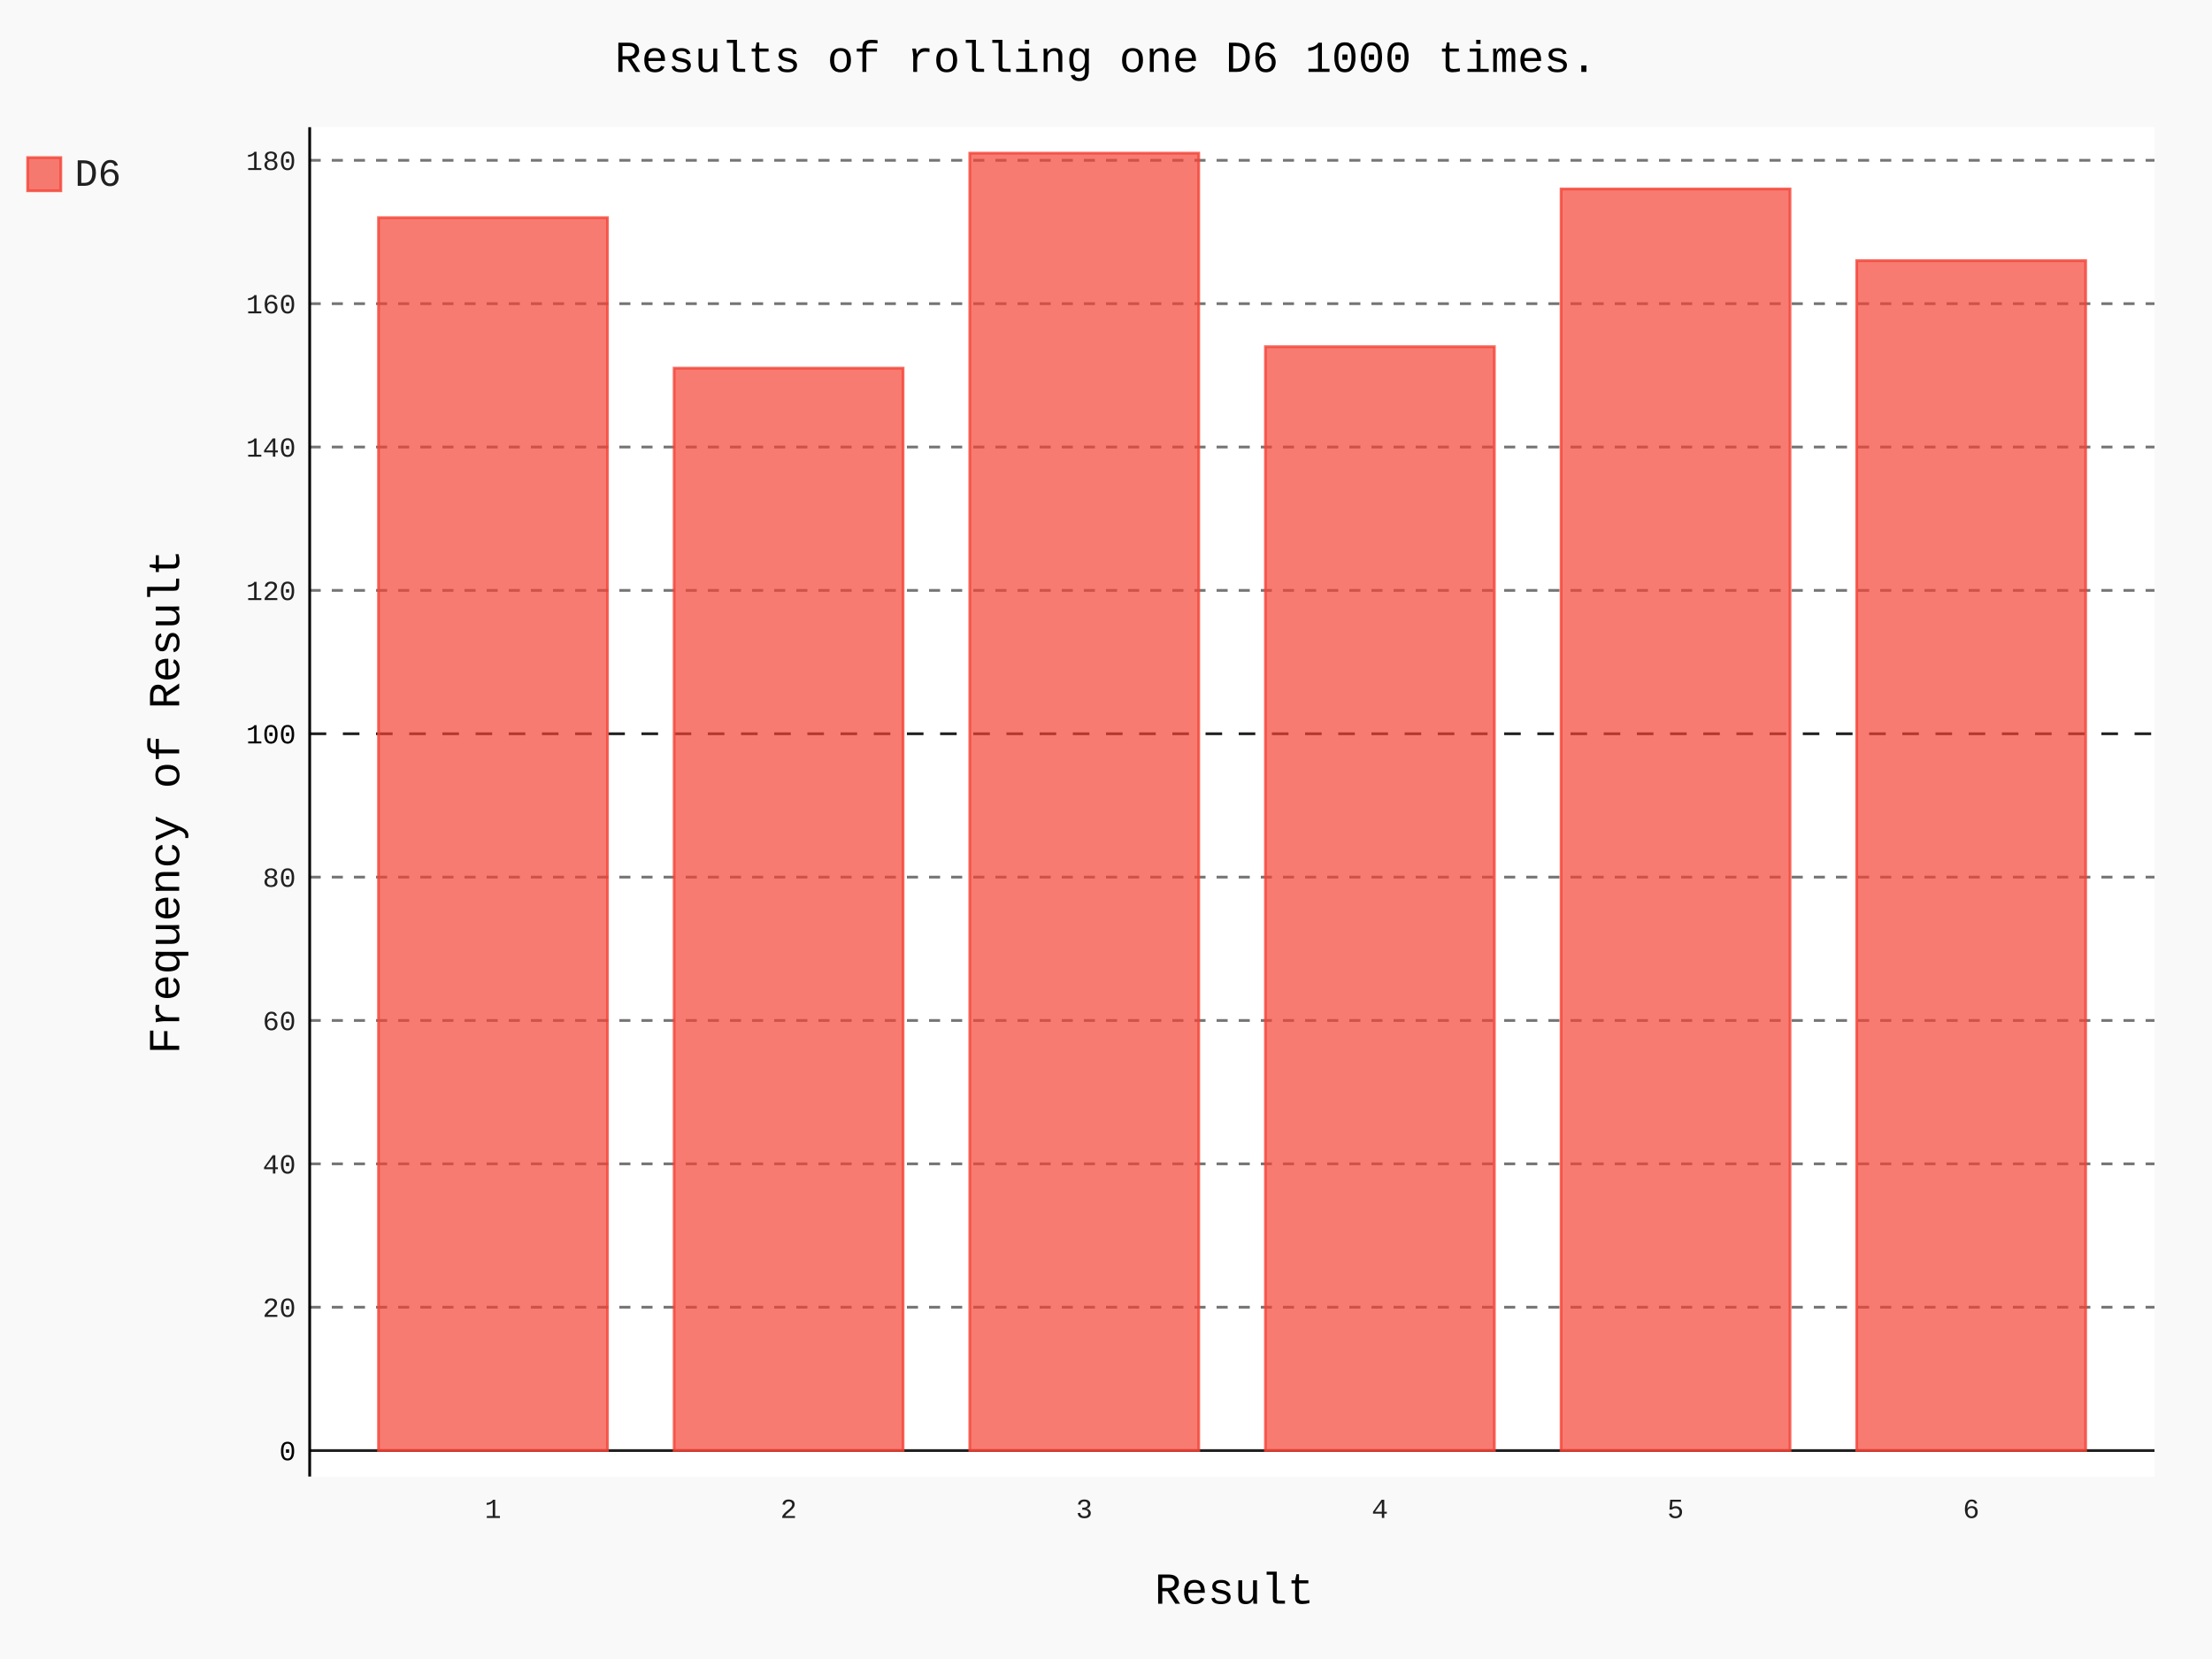
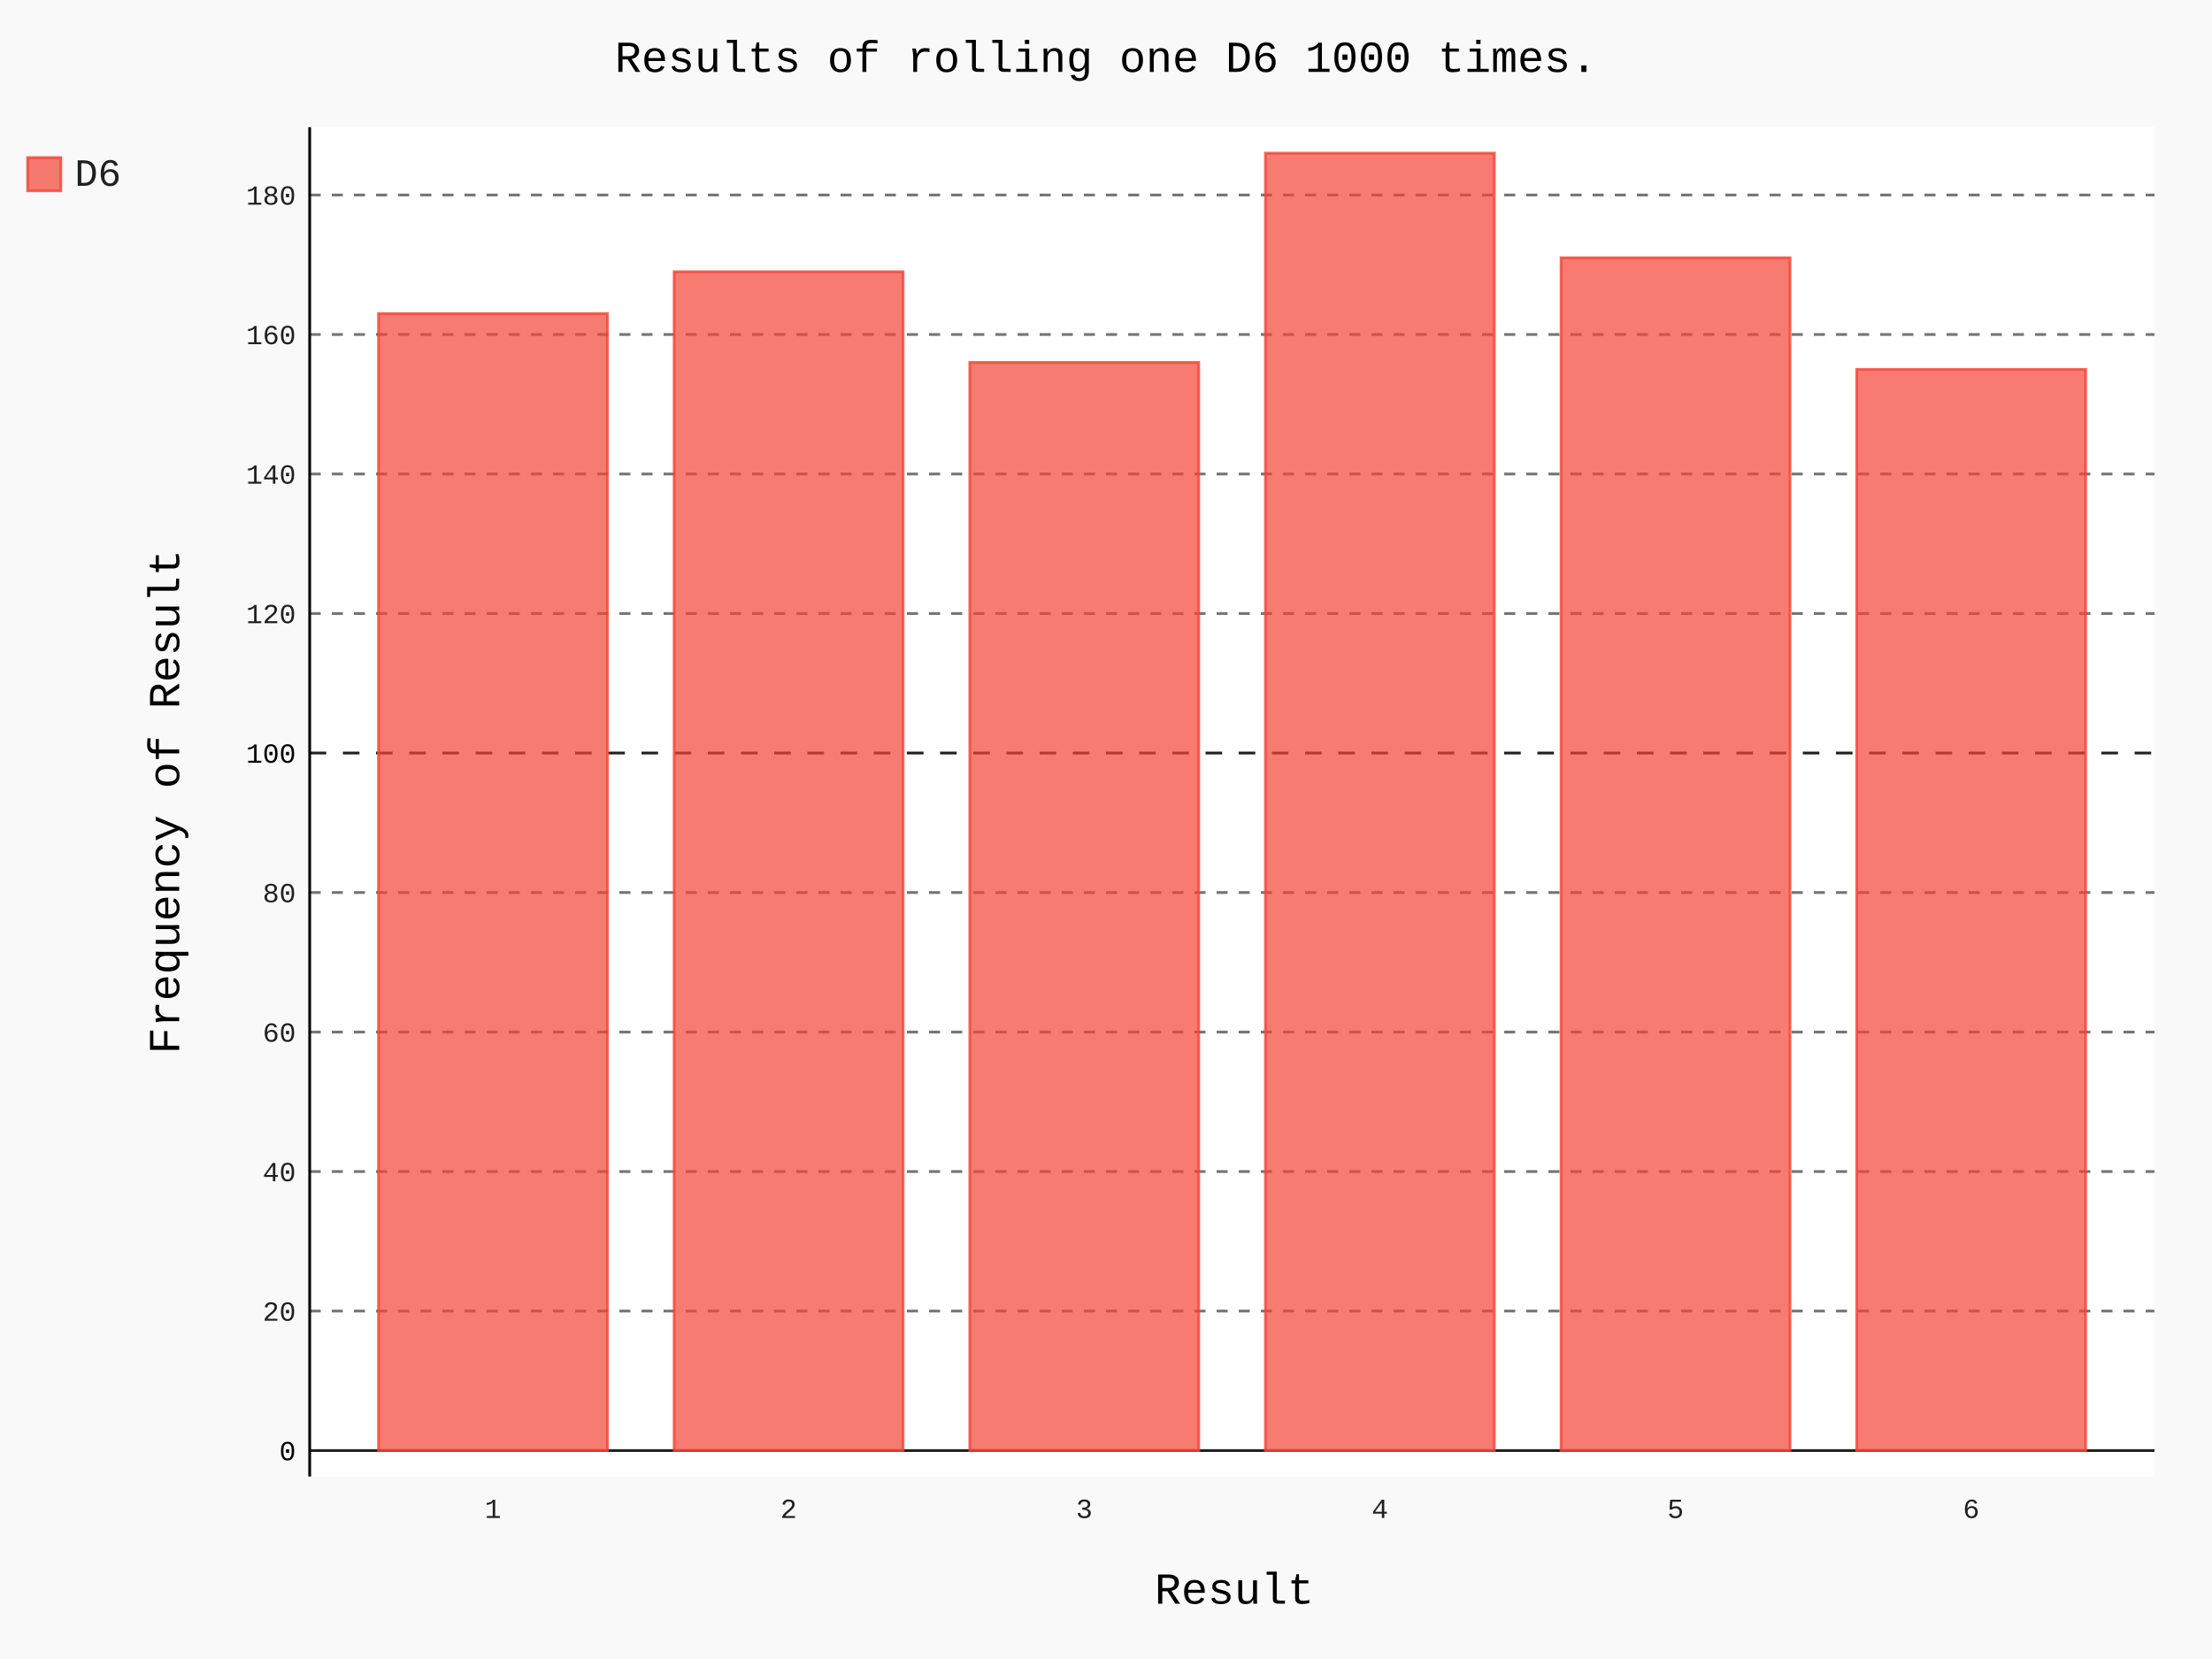
- <svg xmlns="http://www.w3.org/2000/svg" id="chart-8aa0cceb-64d6-4240-af38-b9059bd88fdc" class="pygal-chart" viewBox="0 0 800 600">
+ <svg xmlns="http://www.w3.org/2000/svg" id="chart-88e4ccd8-67be-4bfa-b9bb-3baad5807742" class="pygal-chart" viewBox="0 0 800 600">
  <defs>
-     <style type="text/css">#chart-8aa0cceb-64d6-4240-af38-b9059bd88fdc{-webkit-user-select:none;-webkit-font-smoothing:antialiased;font-family:Consolas,"Liberation Mono",Menlo,Courier,monospace}#chart-8aa0cceb-64d6-4240-af38-b9059bd88fdc .title{font-family:Consolas,"Liberation Mono",Menlo,Courier,monospace;font-size:16px}#chart-8aa0cceb-64d6-4240-af38-b9059bd88fdc .legends .legend text{font-family:Consolas,"Liberation Mono",Menlo,Courier,monospace;font-size:14px}#chart-8aa0cceb-64d6-4240-af38-b9059bd88fdc .axis text{font-family:Consolas,"Liberation Mono",Menlo,Courier,monospace;font-size:10px}#chart-8aa0cceb-64d6-4240-af38-b9059bd88fdc .axis text.major{font-family:Consolas,"Liberation Mono",Menlo,Courier,monospace;font-size:10px}#chart-8aa0cceb-64d6-4240-af38-b9059bd88fdc .text-overlay text.value{font-family:Consolas,"Liberation Mono",Menlo,Courier,monospace;font-size:16px}#chart-8aa0cceb-64d6-4240-af38-b9059bd88fdc .text-overlay text.label{font-family:Consolas,"Liberation Mono",Menlo,Courier,monospace;font-size:10px}#chart-8aa0cceb-64d6-4240-af38-b9059bd88fdc .tooltip{font-family:Consolas,"Liberation Mono",Menlo,Courier,monospace;font-size:14px}#chart-8aa0cceb-64d6-4240-af38-b9059bd88fdc text.no_data{font-family:Consolas,"Liberation Mono",Menlo,Courier,monospace;font-size:64px}
- #chart-8aa0cceb-64d6-4240-af38-b9059bd88fdc{background-color:rgba(249,249,249,1)}#chart-8aa0cceb-64d6-4240-af38-b9059bd88fdc path,#chart-8aa0cceb-64d6-4240-af38-b9059bd88fdc line,#chart-8aa0cceb-64d6-4240-af38-b9059bd88fdc rect,#chart-8aa0cceb-64d6-4240-af38-b9059bd88fdc circle{-webkit-transition:150ms;-moz-transition:150ms;transition:150ms}#chart-8aa0cceb-64d6-4240-af38-b9059bd88fdc .graph &gt; .background{fill:rgba(249,249,249,1)}#chart-8aa0cceb-64d6-4240-af38-b9059bd88fdc .plot &gt; .background{fill:rgba(255,255,255,1)}#chart-8aa0cceb-64d6-4240-af38-b9059bd88fdc .graph{fill:rgba(0,0,0,.87)}#chart-8aa0cceb-64d6-4240-af38-b9059bd88fdc text.no_data{fill:rgba(0,0,0,1)}#chart-8aa0cceb-64d6-4240-af38-b9059bd88fdc .title{fill:rgba(0,0,0,1)}#chart-8aa0cceb-64d6-4240-af38-b9059bd88fdc .legends .legend text{fill:rgba(0,0,0,.87)}#chart-8aa0cceb-64d6-4240-af38-b9059bd88fdc .legends .legend:hover text{fill:rgba(0,0,0,1)}#chart-8aa0cceb-64d6-4240-af38-b9059bd88fdc .axis .line{stroke:rgba(0,0,0,1)}#chart-8aa0cceb-64d6-4240-af38-b9059bd88fdc .axis .guide.line{stroke:rgba(0,0,0,.54)}#chart-8aa0cceb-64d6-4240-af38-b9059bd88fdc .axis .major.line{stroke:rgba(0,0,0,.87)}#chart-8aa0cceb-64d6-4240-af38-b9059bd88fdc .axis text.major{fill:rgba(0,0,0,1)}#chart-8aa0cceb-64d6-4240-af38-b9059bd88fdc .axis.y .guides:hover .guide.line,#chart-8aa0cceb-64d6-4240-af38-b9059bd88fdc .line-graph .axis.x .guides:hover .guide.line,#chart-8aa0cceb-64d6-4240-af38-b9059bd88fdc .stackedline-graph .axis.x .guides:hover .guide.line,#chart-8aa0cceb-64d6-4240-af38-b9059bd88fdc .xy-graph .axis.x .guides:hover .guide.line{stroke:rgba(0,0,0,1)}#chart-8aa0cceb-64d6-4240-af38-b9059bd88fdc .axis .guides:hover text{fill:rgba(0,0,0,1)}#chart-8aa0cceb-64d6-4240-af38-b9059bd88fdc .reactive{fill-opacity:.7;stroke-opacity:.8}#chart-8aa0cceb-64d6-4240-af38-b9059bd88fdc .ci{stroke:rgba(0,0,0,.87)}#chart-8aa0cceb-64d6-4240-af38-b9059bd88fdc .reactive.active,#chart-8aa0cceb-64d6-4240-af38-b9059bd88fdc .active .reactive{fill-opacity:.8;stroke-opacity:.9;stroke-width:4}#chart-8aa0cceb-64d6-4240-af38-b9059bd88fdc .ci .reactive.active{stroke-width:1.5}#chart-8aa0cceb-64d6-4240-af38-b9059bd88fdc .series text{fill:rgba(0,0,0,1)}#chart-8aa0cceb-64d6-4240-af38-b9059bd88fdc .tooltip rect{fill:rgba(255,255,255,1);stroke:rgba(0,0,0,1);-webkit-transition:opacity 150ms;-moz-transition:opacity 150ms;transition:opacity 150ms}#chart-8aa0cceb-64d6-4240-af38-b9059bd88fdc .tooltip .label{fill:rgba(0,0,0,.87)}#chart-8aa0cceb-64d6-4240-af38-b9059bd88fdc .tooltip .label{fill:rgba(0,0,0,.87)}#chart-8aa0cceb-64d6-4240-af38-b9059bd88fdc .tooltip .legend{font-size:.8em;fill:rgba(0,0,0,.54)}#chart-8aa0cceb-64d6-4240-af38-b9059bd88fdc .tooltip .x_label{font-size:.6em;fill:rgba(0,0,0,1)}#chart-8aa0cceb-64d6-4240-af38-b9059bd88fdc .tooltip .xlink{font-size:.5em;text-decoration:underline}#chart-8aa0cceb-64d6-4240-af38-b9059bd88fdc .tooltip .value{font-size:1.5em}#chart-8aa0cceb-64d6-4240-af38-b9059bd88fdc .bound{font-size:.5em}#chart-8aa0cceb-64d6-4240-af38-b9059bd88fdc .max-value{font-size:.75em;fill:rgba(0,0,0,.54)}#chart-8aa0cceb-64d6-4240-af38-b9059bd88fdc .map-element{fill:rgba(255,255,255,1);stroke:rgba(0,0,0,.54) !important}#chart-8aa0cceb-64d6-4240-af38-b9059bd88fdc .map-element .reactive{fill-opacity:inherit;stroke-opacity:inherit}#chart-8aa0cceb-64d6-4240-af38-b9059bd88fdc .color-0,#chart-8aa0cceb-64d6-4240-af38-b9059bd88fdc .color-0 a:visited{stroke:#F44336;fill:#F44336}#chart-8aa0cceb-64d6-4240-af38-b9059bd88fdc .text-overlay .color-0 text{fill:black}
- #chart-8aa0cceb-64d6-4240-af38-b9059bd88fdc text.no_data{text-anchor:middle}#chart-8aa0cceb-64d6-4240-af38-b9059bd88fdc .guide.line{fill:none}#chart-8aa0cceb-64d6-4240-af38-b9059bd88fdc .centered{text-anchor:middle}#chart-8aa0cceb-64d6-4240-af38-b9059bd88fdc .title{text-anchor:middle}#chart-8aa0cceb-64d6-4240-af38-b9059bd88fdc .legends .legend text{fill-opacity:1}#chart-8aa0cceb-64d6-4240-af38-b9059bd88fdc .axis.x text{text-anchor:middle}#chart-8aa0cceb-64d6-4240-af38-b9059bd88fdc .axis.x:not(.web) text[transform]{text-anchor:start}#chart-8aa0cceb-64d6-4240-af38-b9059bd88fdc .axis.x:not(.web) text[transform].backwards{text-anchor:end}#chart-8aa0cceb-64d6-4240-af38-b9059bd88fdc .axis.y text{text-anchor:end}#chart-8aa0cceb-64d6-4240-af38-b9059bd88fdc .axis.y text[transform].backwards{text-anchor:start}#chart-8aa0cceb-64d6-4240-af38-b9059bd88fdc .axis.y2 text{text-anchor:start}#chart-8aa0cceb-64d6-4240-af38-b9059bd88fdc .axis.y2 text[transform].backwards{text-anchor:end}#chart-8aa0cceb-64d6-4240-af38-b9059bd88fdc .axis .guide.line{stroke-dasharray:4,4}#chart-8aa0cceb-64d6-4240-af38-b9059bd88fdc .axis .major.guide.line{stroke-dasharray:6,6}#chart-8aa0cceb-64d6-4240-af38-b9059bd88fdc .horizontal .axis.y .guide.line,#chart-8aa0cceb-64d6-4240-af38-b9059bd88fdc .horizontal .axis.y2 .guide.line,#chart-8aa0cceb-64d6-4240-af38-b9059bd88fdc .vertical .axis.x .guide.line{opacity:0}#chart-8aa0cceb-64d6-4240-af38-b9059bd88fdc .horizontal .axis.always_show .guide.line,#chart-8aa0cceb-64d6-4240-af38-b9059bd88fdc .vertical .axis.always_show .guide.line{opacity:1 !important}#chart-8aa0cceb-64d6-4240-af38-b9059bd88fdc .axis.y .guides:hover .guide.line,#chart-8aa0cceb-64d6-4240-af38-b9059bd88fdc .axis.y2 .guides:hover .guide.line,#chart-8aa0cceb-64d6-4240-af38-b9059bd88fdc .axis.x .guides:hover .guide.line{opacity:1}#chart-8aa0cceb-64d6-4240-af38-b9059bd88fdc .axis .guides:hover text{opacity:1}#chart-8aa0cceb-64d6-4240-af38-b9059bd88fdc .nofill{fill:none}#chart-8aa0cceb-64d6-4240-af38-b9059bd88fdc .subtle-fill{fill-opacity:.2}#chart-8aa0cceb-64d6-4240-af38-b9059bd88fdc .dot{stroke-width:1px;fill-opacity:1}#chart-8aa0cceb-64d6-4240-af38-b9059bd88fdc .dot.active{stroke-width:5px}#chart-8aa0cceb-64d6-4240-af38-b9059bd88fdc .dot.negative{fill:transparent}#chart-8aa0cceb-64d6-4240-af38-b9059bd88fdc text,#chart-8aa0cceb-64d6-4240-af38-b9059bd88fdc tspan{stroke:none !important}#chart-8aa0cceb-64d6-4240-af38-b9059bd88fdc .series text.active{opacity:1}#chart-8aa0cceb-64d6-4240-af38-b9059bd88fdc .tooltip rect{fill-opacity:.95;stroke-width:.5}#chart-8aa0cceb-64d6-4240-af38-b9059bd88fdc .tooltip text{fill-opacity:1}#chart-8aa0cceb-64d6-4240-af38-b9059bd88fdc .showable{visibility:hidden}#chart-8aa0cceb-64d6-4240-af38-b9059bd88fdc .showable.shown{visibility:visible}#chart-8aa0cceb-64d6-4240-af38-b9059bd88fdc .gauge-background{fill:rgba(229,229,229,1);stroke:none}#chart-8aa0cceb-64d6-4240-af38-b9059bd88fdc .bg-lines{stroke:rgba(249,249,249,1);stroke-width:2px}</style>
+     <style type="text/css">#chart-88e4ccd8-67be-4bfa-b9bb-3baad5807742{-webkit-user-select:none;-webkit-font-smoothing:antialiased;font-family:Consolas,"Liberation Mono",Menlo,Courier,monospace}#chart-88e4ccd8-67be-4bfa-b9bb-3baad5807742 .title{font-family:Consolas,"Liberation Mono",Menlo,Courier,monospace;font-size:16px}#chart-88e4ccd8-67be-4bfa-b9bb-3baad5807742 .legends .legend text{font-family:Consolas,"Liberation Mono",Menlo,Courier,monospace;font-size:14px}#chart-88e4ccd8-67be-4bfa-b9bb-3baad5807742 .axis text{font-family:Consolas,"Liberation Mono",Menlo,Courier,monospace;font-size:10px}#chart-88e4ccd8-67be-4bfa-b9bb-3baad5807742 .axis text.major{font-family:Consolas,"Liberation Mono",Menlo,Courier,monospace;font-size:10px}#chart-88e4ccd8-67be-4bfa-b9bb-3baad5807742 .text-overlay text.value{font-family:Consolas,"Liberation Mono",Menlo,Courier,monospace;font-size:16px}#chart-88e4ccd8-67be-4bfa-b9bb-3baad5807742 .text-overlay text.label{font-family:Consolas,"Liberation Mono",Menlo,Courier,monospace;font-size:10px}#chart-88e4ccd8-67be-4bfa-b9bb-3baad5807742 .tooltip{font-family:Consolas,"Liberation Mono",Menlo,Courier,monospace;font-size:14px}#chart-88e4ccd8-67be-4bfa-b9bb-3baad5807742 text.no_data{font-family:Consolas,"Liberation Mono",Menlo,Courier,monospace;font-size:64px}
+ #chart-88e4ccd8-67be-4bfa-b9bb-3baad5807742{background-color:rgba(249,249,249,1)}#chart-88e4ccd8-67be-4bfa-b9bb-3baad5807742 path,#chart-88e4ccd8-67be-4bfa-b9bb-3baad5807742 line,#chart-88e4ccd8-67be-4bfa-b9bb-3baad5807742 rect,#chart-88e4ccd8-67be-4bfa-b9bb-3baad5807742 circle{-webkit-transition:150ms;-moz-transition:150ms;transition:150ms}#chart-88e4ccd8-67be-4bfa-b9bb-3baad5807742 .graph &gt; .background{fill:rgba(249,249,249,1)}#chart-88e4ccd8-67be-4bfa-b9bb-3baad5807742 .plot &gt; .background{fill:rgba(255,255,255,1)}#chart-88e4ccd8-67be-4bfa-b9bb-3baad5807742 .graph{fill:rgba(0,0,0,.87)}#chart-88e4ccd8-67be-4bfa-b9bb-3baad5807742 text.no_data{fill:rgba(0,0,0,1)}#chart-88e4ccd8-67be-4bfa-b9bb-3baad5807742 .title{fill:rgba(0,0,0,1)}#chart-88e4ccd8-67be-4bfa-b9bb-3baad5807742 .legends .legend text{fill:rgba(0,0,0,.87)}#chart-88e4ccd8-67be-4bfa-b9bb-3baad5807742 .legends .legend:hover text{fill:rgba(0,0,0,1)}#chart-88e4ccd8-67be-4bfa-b9bb-3baad5807742 .axis .line{stroke:rgba(0,0,0,1)}#chart-88e4ccd8-67be-4bfa-b9bb-3baad5807742 .axis .guide.line{stroke:rgba(0,0,0,.54)}#chart-88e4ccd8-67be-4bfa-b9bb-3baad5807742 .axis .major.line{stroke:rgba(0,0,0,.87)}#chart-88e4ccd8-67be-4bfa-b9bb-3baad5807742 .axis text.major{fill:rgba(0,0,0,1)}#chart-88e4ccd8-67be-4bfa-b9bb-3baad5807742 .axis.y .guides:hover .guide.line,#chart-88e4ccd8-67be-4bfa-b9bb-3baad5807742 .line-graph .axis.x .guides:hover .guide.line,#chart-88e4ccd8-67be-4bfa-b9bb-3baad5807742 .stackedline-graph .axis.x .guides:hover .guide.line,#chart-88e4ccd8-67be-4bfa-b9bb-3baad5807742 .xy-graph .axis.x .guides:hover .guide.line{stroke:rgba(0,0,0,1)}#chart-88e4ccd8-67be-4bfa-b9bb-3baad5807742 .axis .guides:hover text{fill:rgba(0,0,0,1)}#chart-88e4ccd8-67be-4bfa-b9bb-3baad5807742 .reactive{fill-opacity:.7;stroke-opacity:.8}#chart-88e4ccd8-67be-4bfa-b9bb-3baad5807742 .ci{stroke:rgba(0,0,0,.87)}#chart-88e4ccd8-67be-4bfa-b9bb-3baad5807742 .reactive.active,#chart-88e4ccd8-67be-4bfa-b9bb-3baad5807742 .active .reactive{fill-opacity:.8;stroke-opacity:.9;stroke-width:4}#chart-88e4ccd8-67be-4bfa-b9bb-3baad5807742 .ci .reactive.active{stroke-width:1.5}#chart-88e4ccd8-67be-4bfa-b9bb-3baad5807742 .series text{fill:rgba(0,0,0,1)}#chart-88e4ccd8-67be-4bfa-b9bb-3baad5807742 .tooltip rect{fill:rgba(255,255,255,1);stroke:rgba(0,0,0,1);-webkit-transition:opacity 150ms;-moz-transition:opacity 150ms;transition:opacity 150ms}#chart-88e4ccd8-67be-4bfa-b9bb-3baad5807742 .tooltip .label{fill:rgba(0,0,0,.87)}#chart-88e4ccd8-67be-4bfa-b9bb-3baad5807742 .tooltip .label{fill:rgba(0,0,0,.87)}#chart-88e4ccd8-67be-4bfa-b9bb-3baad5807742 .tooltip .legend{font-size:.8em;fill:rgba(0,0,0,.54)}#chart-88e4ccd8-67be-4bfa-b9bb-3baad5807742 .tooltip .x_label{font-size:.6em;fill:rgba(0,0,0,1)}#chart-88e4ccd8-67be-4bfa-b9bb-3baad5807742 .tooltip .xlink{font-size:.5em;text-decoration:underline}#chart-88e4ccd8-67be-4bfa-b9bb-3baad5807742 .tooltip .value{font-size:1.5em}#chart-88e4ccd8-67be-4bfa-b9bb-3baad5807742 .bound{font-size:.5em}#chart-88e4ccd8-67be-4bfa-b9bb-3baad5807742 .max-value{font-size:.75em;fill:rgba(0,0,0,.54)}#chart-88e4ccd8-67be-4bfa-b9bb-3baad5807742 .map-element{fill:rgba(255,255,255,1);stroke:rgba(0,0,0,.54) !important}#chart-88e4ccd8-67be-4bfa-b9bb-3baad5807742 .map-element .reactive{fill-opacity:inherit;stroke-opacity:inherit}#chart-88e4ccd8-67be-4bfa-b9bb-3baad5807742 .color-0,#chart-88e4ccd8-67be-4bfa-b9bb-3baad5807742 .color-0 a:visited{stroke:#F44336;fill:#F44336}#chart-88e4ccd8-67be-4bfa-b9bb-3baad5807742 .text-overlay .color-0 text{fill:black}
+ #chart-88e4ccd8-67be-4bfa-b9bb-3baad5807742 text.no_data{text-anchor:middle}#chart-88e4ccd8-67be-4bfa-b9bb-3baad5807742 .guide.line{fill:none}#chart-88e4ccd8-67be-4bfa-b9bb-3baad5807742 .centered{text-anchor:middle}#chart-88e4ccd8-67be-4bfa-b9bb-3baad5807742 .title{text-anchor:middle}#chart-88e4ccd8-67be-4bfa-b9bb-3baad5807742 .legends .legend text{fill-opacity:1}#chart-88e4ccd8-67be-4bfa-b9bb-3baad5807742 .axis.x text{text-anchor:middle}#chart-88e4ccd8-67be-4bfa-b9bb-3baad5807742 .axis.x:not(.web) text[transform]{text-anchor:start}#chart-88e4ccd8-67be-4bfa-b9bb-3baad5807742 .axis.x:not(.web) text[transform].backwards{text-anchor:end}#chart-88e4ccd8-67be-4bfa-b9bb-3baad5807742 .axis.y text{text-anchor:end}#chart-88e4ccd8-67be-4bfa-b9bb-3baad5807742 .axis.y text[transform].backwards{text-anchor:start}#chart-88e4ccd8-67be-4bfa-b9bb-3baad5807742 .axis.y2 text{text-anchor:start}#chart-88e4ccd8-67be-4bfa-b9bb-3baad5807742 .axis.y2 text[transform].backwards{text-anchor:end}#chart-88e4ccd8-67be-4bfa-b9bb-3baad5807742 .axis .guide.line{stroke-dasharray:4,4}#chart-88e4ccd8-67be-4bfa-b9bb-3baad5807742 .axis .major.guide.line{stroke-dasharray:6,6}#chart-88e4ccd8-67be-4bfa-b9bb-3baad5807742 .horizontal .axis.y .guide.line,#chart-88e4ccd8-67be-4bfa-b9bb-3baad5807742 .horizontal .axis.y2 .guide.line,#chart-88e4ccd8-67be-4bfa-b9bb-3baad5807742 .vertical .axis.x .guide.line{opacity:0}#chart-88e4ccd8-67be-4bfa-b9bb-3baad5807742 .horizontal .axis.always_show .guide.line,#chart-88e4ccd8-67be-4bfa-b9bb-3baad5807742 .vertical .axis.always_show .guide.line{opacity:1 !important}#chart-88e4ccd8-67be-4bfa-b9bb-3baad5807742 .axis.y .guides:hover .guide.line,#chart-88e4ccd8-67be-4bfa-b9bb-3baad5807742 .axis.y2 .guides:hover .guide.line,#chart-88e4ccd8-67be-4bfa-b9bb-3baad5807742 .axis.x .guides:hover .guide.line{opacity:1}#chart-88e4ccd8-67be-4bfa-b9bb-3baad5807742 .axis .guides:hover text{opacity:1}#chart-88e4ccd8-67be-4bfa-b9bb-3baad5807742 .nofill{fill:none}#chart-88e4ccd8-67be-4bfa-b9bb-3baad5807742 .subtle-fill{fill-opacity:.2}#chart-88e4ccd8-67be-4bfa-b9bb-3baad5807742 .dot{stroke-width:1px;fill-opacity:1}#chart-88e4ccd8-67be-4bfa-b9bb-3baad5807742 .dot.active{stroke-width:5px}#chart-88e4ccd8-67be-4bfa-b9bb-3baad5807742 .dot.negative{fill:transparent}#chart-88e4ccd8-67be-4bfa-b9bb-3baad5807742 text,#chart-88e4ccd8-67be-4bfa-b9bb-3baad5807742 tspan{stroke:none !important}#chart-88e4ccd8-67be-4bfa-b9bb-3baad5807742 .series text.active{opacity:1}#chart-88e4ccd8-67be-4bfa-b9bb-3baad5807742 .tooltip rect{fill-opacity:.95;stroke-width:.5}#chart-88e4ccd8-67be-4bfa-b9bb-3baad5807742 .tooltip text{fill-opacity:1}#chart-88e4ccd8-67be-4bfa-b9bb-3baad5807742 .showable{visibility:hidden}#chart-88e4ccd8-67be-4bfa-b9bb-3baad5807742 .showable.shown{visibility:visible}#chart-88e4ccd8-67be-4bfa-b9bb-3baad5807742 .gauge-background{fill:rgba(229,229,229,1);stroke:none}#chart-88e4ccd8-67be-4bfa-b9bb-3baad5807742 .bg-lines{stroke:rgba(249,249,249,1);stroke-width:2px}</style>
  </defs>
  <g class="graph bar-graph vertical">
    <rect x="0" y="0" width="800" height="600" class="background" />
    <g transform="translate(112, 46)" class="plot">
      <rect x="0" y="0" width="667.2" height="488" class="background" />
      <g class="axis y always_show">
        <g class="guides">
          <path d="M0 478.615 h667.2" class="axis major line" />
          <text x="-5" y="482.115" class="major">0</text>
        </g>
        <g class="guides">
-           <path d="M0 426.767 h667.2" class="guide line" />
-           <text x="-5" y="430.267" class="">20</text>
+           <path d="M0 428.16 h667.2" class="guide line" />
+           <text x="-5" y="431.66" class="">20</text>
        </g>
        <g class="guides">
-           <path d="M0 374.918 h667.2" class="guide line" />
-           <text x="-5" y="378.418" class="">40</text>
+           <path d="M0 377.706 h667.2" class="guide line" />
+           <text x="-5" y="381.206" class="">40</text>
        </g>
        <g class="guides">
-           <path d="M0 323.069 h667.2" class="guide line" />
-           <text x="-5" y="326.569" class="">60</text>
+           <path d="M0 327.251 h667.2" class="guide line" />
+           <text x="-5" y="330.751" class="">60</text>
        </g>
        <g class="guides">
-           <path d="M0 271.221 h667.2" class="guide line" />
-           <text x="-5" y="274.721" class="">80</text>
+           <path d="M0 276.796 h667.2" class="guide line" />
+           <text x="-5" y="280.296" class="">80</text>
        </g>
        <g class="guides">
-           <path d="M0 219.372 h667.2" class="major guide line" />
-           <text x="-5" y="222.872" class="major">100</text>
+           <path d="M0 226.341 h667.2" class="major guide line" />
+           <text x="-5" y="229.841" class="major">100</text>
        </g>
        <g class="guides">
-           <path d="M0 167.523 h667.2" class="guide line" />
-           <text x="-5" y="171.023" class="">120</text>
+           <path d="M0 175.886 h667.2" class="guide line" />
+           <text x="-5" y="179.386" class="">120</text>
        </g>
        <g class="guides">
-           <path d="M0 115.674 h667.2" class="guide line" />
-           <text x="-5" y="119.174" class="">140</text>
+           <path d="M0 125.431 h667.2" class="guide line" />
+           <text x="-5" y="128.931" class="">140</text>
        </g>
        <g class="guides">
-           <path d="M0 63.826 h667.2" class="guide line" />
-           <text x="-5" y="67.326" class="">160</text>
+           <path d="M0 74.976 h667.2" class="guide line" />
+           <text x="-5" y="78.476" class="">160</text>
        </g>
        <g class="guides">
-           <path d="M0 11.977 h667.2" class="guide line" />
-           <text x="-5" y="15.477" class="">180</text>
+           <path d="M0 24.521 h667.2" class="guide line" />
+           <text x="-5" y="28.021" class="">180</text>
        </g>
      </g>
      <g class="axis x">
        <path d="M0 0 v488" class="line" />
        <g class="guides">
          <path d="M66.292 0 v488" class="guide line" />
          <text x="66.292" y="503.0" class="">1</text>
        </g>
        <g class="guides">
          <path d="M173.215 0 v488" class="guide line" />
          <text x="173.215" y="503.0" class="">2</text>
        </g>
        <g class="guides">
          <path d="M280.138 0 v488" class="guide line" />
          <text x="280.138" y="503.0" class="">3</text>
        </g>
        <g class="guides">
          <path d="M387.062 0 v488" class="guide line" />
          <text x="387.062" y="503.0" class="">4</text>
        </g>
        <g class="guides">
          <path d="M493.985 0 v488" class="guide line" />
          <text x="493.985" y="503.0" class="">5</text>
        </g>
        <g class="guides">
          <path d="M600.908 0 v488" class="guide line" />
          <text x="600.908" y="503.0" class="">6</text>
        </g>
      </g>
      <g class="series serie-0 color-0">
        <g class="bars">
          <g class="bar">
-             <rect x="24.892" y="32.717" rx="0" ry="0" width="82.801" height="445.899" class="rect reactive tooltip-trigger" />
+             <rect x="24.892" y="67.408" rx="0" ry="0" width="82.801" height="411.208" class="rect reactive tooltip-trigger" />
          </g>
          <g class="bar">
-             <rect x="131.815" y="87.158" rx="0" ry="0" width="82.801" height="391.458" class="rect reactive tooltip-trigger" />
+             <rect x="131.815" y="52.271" rx="0" ry="0" width="82.801" height="426.344" class="rect reactive tooltip-trigger" />
          </g>
          <g class="bar">
-             <rect x="238.738" y="9.385" rx="0" ry="0" width="82.801" height="469.231" class="rect reactive tooltip-trigger" />
+             <rect x="238.738" y="85.067" rx="0" ry="0" width="82.801" height="393.548" class="rect reactive tooltip-trigger" />
          </g>
          <g class="bar">
-             <rect x="345.661" y="79.38" rx="0" ry="0" width="82.801" height="399.235" class="rect reactive tooltip-trigger" />
+             <rect x="345.661" y="9.385" rx="0" ry="0" width="82.801" height="469.231" class="rect reactive tooltip-trigger" />
          </g>
          <g class="bar">
-             <rect x="452.584" y="22.347" rx="0" ry="0" width="82.801" height="456.269" class="rect reactive tooltip-trigger" />
+             <rect x="452.584" y="47.226" rx="0" ry="0" width="82.801" height="431.39" class="rect reactive tooltip-trigger" />
          </g>
          <g class="bar">
-             <rect x="559.507" y="48.271" rx="0" ry="0" width="82.801" height="430.344" class="rect reactive tooltip-trigger" />
+             <rect x="559.507" y="87.59" rx="0" ry="0" width="82.801" height="391.026" class="rect reactive tooltip-trigger" />
          </g>
        </g>
      </g>
    </g>
    <g class="titles">
      <text x="400.0" y="26" class="title plot_title">Results of rolling one D6 1000 times.</text>
      <text x="446.4" y="580" class="title">Result</text>
      <text x="38.8" y="316.0" class="title" transform="rotate(-90 38.8 290)">Frequency of Result</text>
    </g>
    <g transform="translate(112, 46)" class="plot overlay">
      <g class="series serie-0 color-0" />
    </g>
    <g transform="translate(112, 46)" class="plot text-overlay">
      <g class="series serie-0 color-0" />
    </g>
    <g transform="translate(112, 46)" class="plot tooltip-overlay">
      <g transform="translate(0 0)" style="opacity: 0" class="tooltip">
        <rect rx="0" ry="0" width="0" height="0" class="tooltip-box" />
        <g class="text" />
      </g>
    </g>
    <g transform="translate(10, 56)" class="legends">
      <g id="activate-serie-0" class="legend reactive activate-serie">
        <rect x="0.0" y="1.0" width="12" height="12" class="color-0 reactive" />
        <text x="17.0" y="11.2">D6</text>
      </g>
    </g>
    <g transform="translate(790, 56)" class="legends" />
  </g>
</svg>
